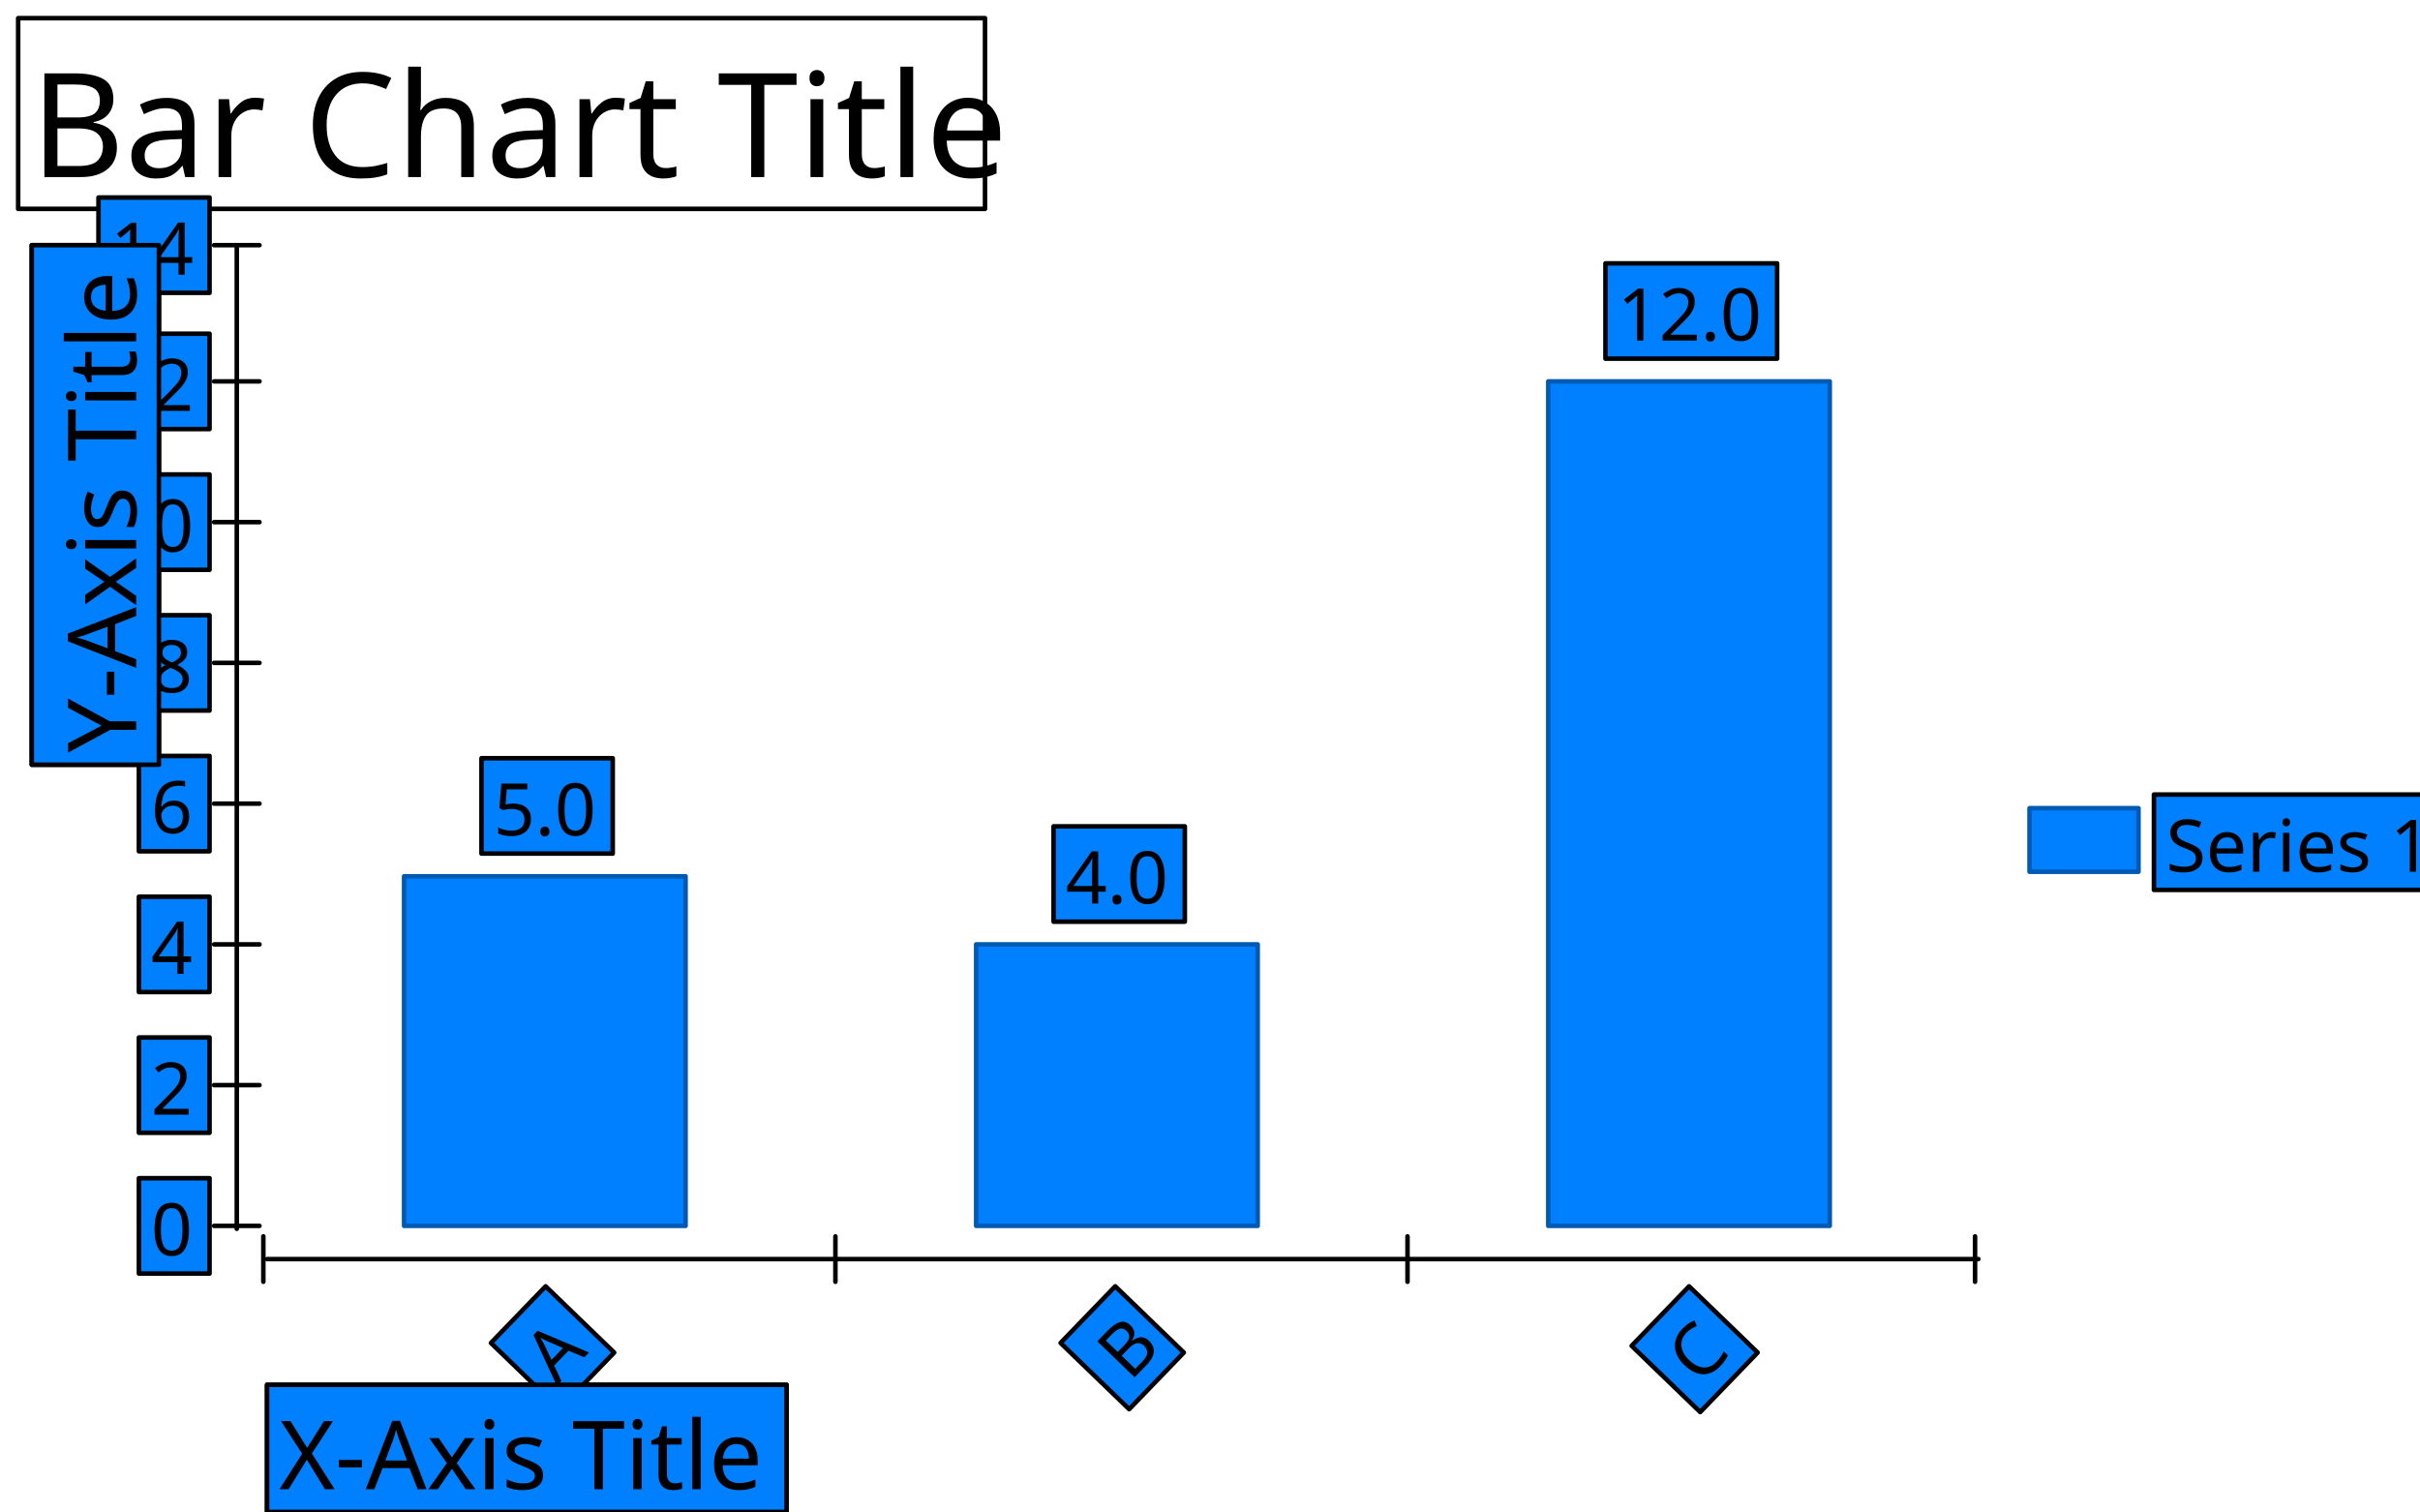
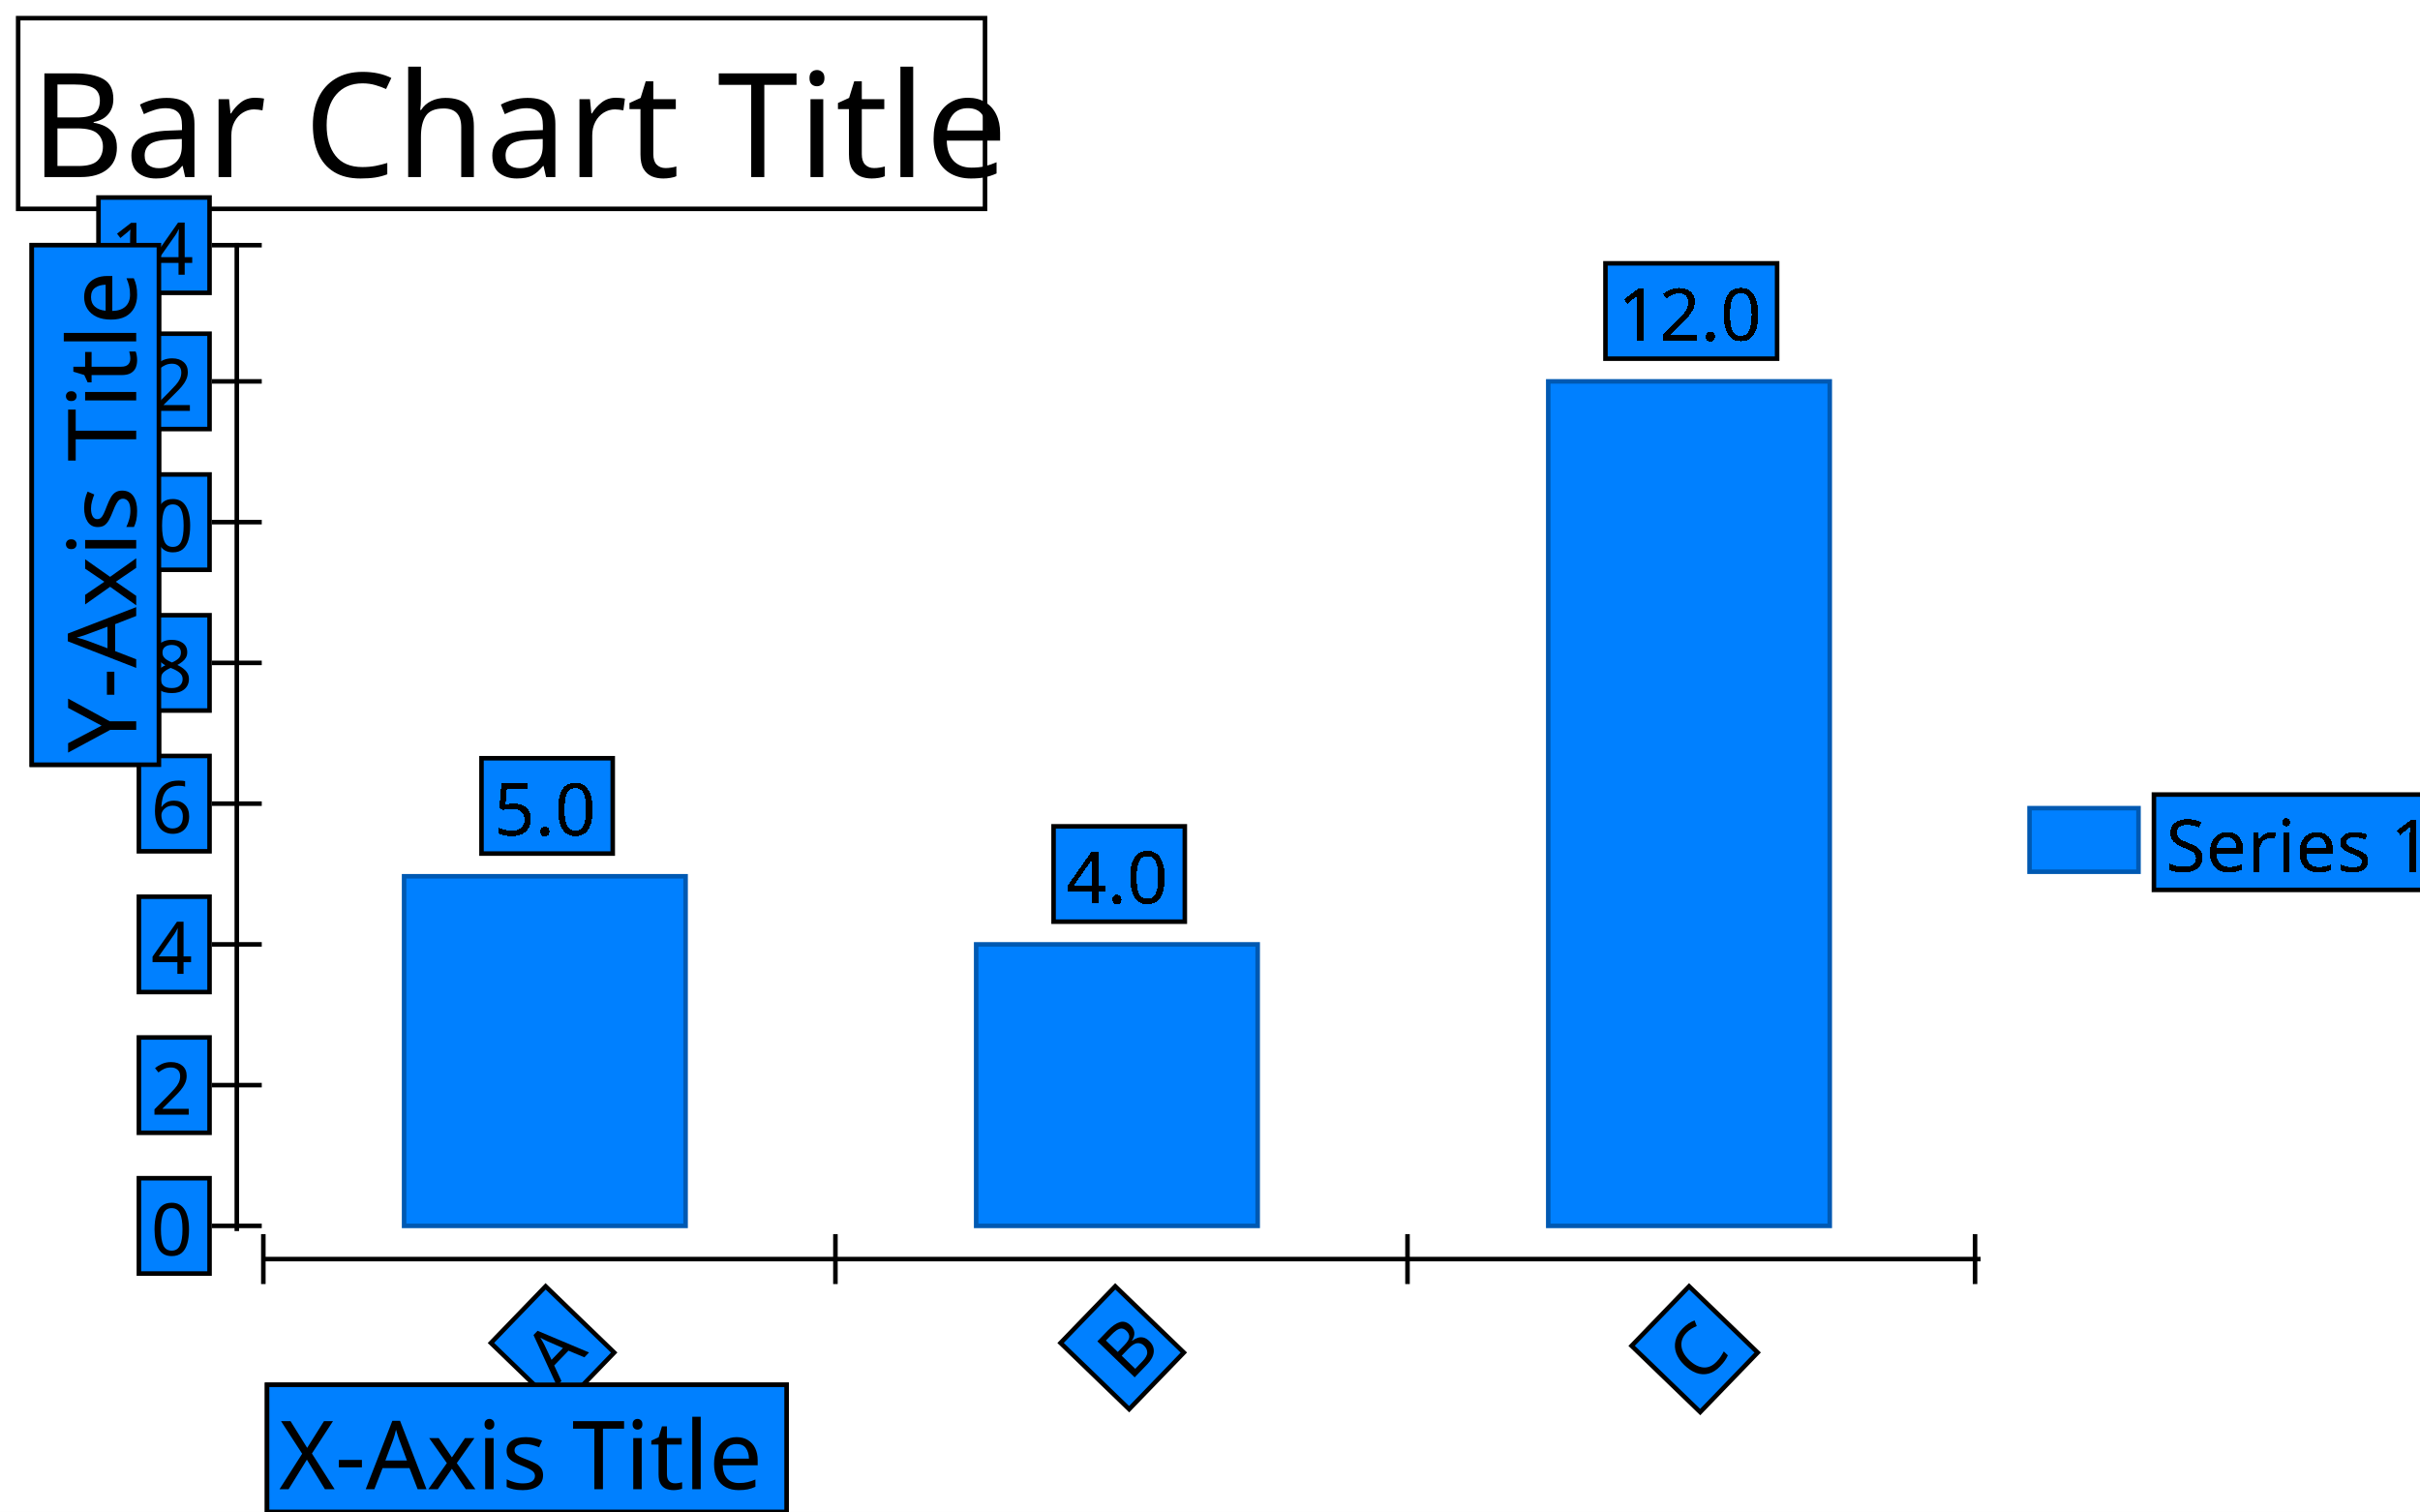
<svg xmlns="http://www.w3.org/2000/svg" height="333.0" initialHeight="333.0" initialWidth="533.0" width="533.0">
  <g id="outerG" style="fill:none;stroke:none">
    <defs />
-     <style type="text/css">.tooltip.text{ text-anchor:left;font-size:12pt;fill:black;}.tooltip{fill:rgb(244,245,235)}</style>
+     <style type="text/css">.tooltip.text{ text-anchor:start;font-size:12pt;fill:black;}.tooltip{fill:rgb(244,245,235)}</style>
    <path d=" M0.0 0.0 L533.0 0.0 L533.0 333.0 L0.0 333.0 L0.0 0.0 Z" style="fill-opacity:1.0;fill:#ffffff;stroke:none;" />
    <path d=" M4.0 4.0 L216.948 4.0 L216.948 46.0 L4.0 46.0 L4.0 4.0 Z" style="fill-opacity:1.0;fill:#ffffff;stroke:none;" />
-     <text font-family="SansSerif" font-size="32" stroke="none" style="fill-opacity:1.0;fill:#000000;" x="6.667" y="39.0">Bar Chart Title</text>
-     <path d=" M4.0 4.0 L216.948 4.0 L216.948 46.0 L4.0 46.0 L4.0 4.0 Z" style="stroke:#000000;stroke-width:1.0;stroke-miterlimit:10.0;stroke-linejoin:round;stroke-linecap:round;fill:none;" />
+     <text font-family="SansSerif" font-size="32" stroke="none" style="fill-opacity:1.0;fill:#000000;" x="6.667" xml:space="preserve" y="39.0">Bar Chart Title</text>
+     <path d=" M4.0 4.0 L216.948 4.0 L216.948 46.0 L4.0 46.0 L4.0 4.0 Z" style="stroke:#000000;stroke-width:1.0;stroke-miterlimit:10.0;stroke-linecap:square;fill:none;" />
    <path d=" M58.82 54.0 L436.73 54.0 L436.73 271.646 L58.82 271.646 L58.82 54.0 Z" style="fill-opacity:1.0;fill:#ffffff;stroke:none;" />
-     <path d=" M58.82 277.313 L435.73 277.313" style="stroke:#000000;stroke-width:1.0;stroke-miterlimit:10.0;stroke-linejoin:round;stroke-linecap:round;" />
-     <path d=" M58.0 272.313 L58.0 282.313" style="stroke:#000000;stroke-width:1.0;stroke-miterlimit:10.0;stroke-linejoin:round;stroke-linecap:round;" />
-     <path d=" M184.0 272.313 L184.0 282.313" style="stroke:#000000;stroke-width:1.0;stroke-miterlimit:10.0;stroke-linejoin:round;stroke-linecap:round;" />
-     <path d=" M310.0 272.313 L310.0 282.313" style="stroke:#000000;stroke-width:1.0;stroke-miterlimit:10.0;stroke-linejoin:round;stroke-linecap:round;" />
-     <path d=" M435.0 272.313 L435.0 282.313" style="stroke:#000000;stroke-width:1.0;stroke-miterlimit:10.0;stroke-linejoin:round;stroke-linecap:round;" />
+     <path d=" M58.82 277.313 L435.73 277.313" style="stroke:#000000;stroke-width:1.0;stroke-miterlimit:10.0;stroke-linecap:square;" />
+     <path d=" M58.0 272.313 L58.0 282.313" style="stroke:#000000;stroke-width:1.0;stroke-miterlimit:10.0;stroke-linecap:square;" />
+     <path d=" M184.0 272.313 L184.0 282.313" style="stroke:#000000;stroke-width:1.0;stroke-miterlimit:10.0;stroke-linecap:square;" />
+     <path d=" M310.0 272.313 L310.0 282.313" style="stroke:#000000;stroke-width:1.0;stroke-miterlimit:10.0;stroke-linecap:square;" />
+     <path d=" M435.0 272.313 L435.0 282.313" style="stroke:#000000;stroke-width:1.0;stroke-miterlimit:10.0;stroke-linecap:square;" />
    <path d=" M58.82 305.0 L173.246 305.0 L173.246 333.0 L58.82 333.0 L58.82 305.0 Z" style="fill-opacity:1.0;fill:#ffffff;stroke:none;" />
-     <text font-family="SansSerif" font-size="21" stroke="none" style="fill-opacity:1.0;fill:#000000;" x="61.486" y="328.0">X-Axis Title</text>
-     <path d=" M58.82 305.0 L173.246 305.0 L173.246 333.0 L58.82 333.0 L58.82 305.0 Z" style="stroke:#000000;stroke-width:1.0;stroke-miterlimit:10.0;stroke-linejoin:round;stroke-linecap:round;fill:none;" />
-     <path d=" M52.153 270.646 L52.153 54.0" style="stroke:#000000;stroke-width:1.0;stroke-miterlimit:10.0;stroke-linejoin:round;stroke-linecap:round;" />
-     <path d=" M47.153 270.0 L57.153 270.0" style="stroke:#000000;stroke-width:1.0;stroke-miterlimit:10.0;stroke-linejoin:round;stroke-linecap:round;" />
-     <path d=" M47.153 239.0 L57.153 239.0" style="stroke:#000000;stroke-width:1.0;stroke-miterlimit:10.0;stroke-linejoin:round;stroke-linecap:round;" />
-     <path d=" M47.153 208.0 L57.153 208.0" style="stroke:#000000;stroke-width:1.0;stroke-miterlimit:10.0;stroke-linejoin:round;stroke-linecap:round;" />
-     <path d=" M47.153 177.0 L57.153 177.0" style="stroke:#000000;stroke-width:1.0;stroke-miterlimit:10.0;stroke-linejoin:round;stroke-linecap:round;" />
-     <path d=" M47.153 146.0 L57.153 146.0" style="stroke:#000000;stroke-width:1.0;stroke-miterlimit:10.0;stroke-linejoin:round;stroke-linecap:round;" />
-     <path d=" M47.153 115.0 L57.153 115.0" style="stroke:#000000;stroke-width:1.0;stroke-miterlimit:10.0;stroke-linejoin:round;stroke-linecap:round;" />
-     <path d=" M47.153 84.0 L57.153 84.0" style="stroke:#000000;stroke-width:1.0;stroke-miterlimit:10.0;stroke-linejoin:round;stroke-linecap:round;" />
-     <path d=" M47.153 54.0 L57.153 54.0" style="stroke:#000000;stroke-width:1.0;stroke-miterlimit:10.0;stroke-linejoin:round;stroke-linecap:round;" />
+     <text font-family="SansSerif" font-size="21" stroke="none" style="fill-opacity:1.0;fill:#000000;" x="61.486" xml:space="preserve" y="328.0">X-Axis Title</text>
+     <path d=" M58.82 305.0 L173.246 305.0 L173.246 333.0 L58.82 333.0 L58.82 305.0 Z" style="stroke:#000000;stroke-width:1.0;stroke-miterlimit:10.0;stroke-linecap:square;fill:none;" />
+     <path d=" M52.153 270.646 L52.153 54.0" style="stroke:#000000;stroke-width:1.0;stroke-miterlimit:10.0;stroke-linecap:square;" />
+     <path d=" M47.153 270.0 L57.153 270.0" style="stroke:#000000;stroke-width:1.0;stroke-miterlimit:10.0;stroke-linecap:square;" />
+     <path d=" M47.153 239.0 L57.153 239.0" style="stroke:#000000;stroke-width:1.0;stroke-miterlimit:10.0;stroke-linecap:square;" />
+     <path d=" M47.153 208.0 L57.153 208.0" style="stroke:#000000;stroke-width:1.0;stroke-miterlimit:10.0;stroke-linecap:square;" />
+     <path d=" M47.153 177.0 L57.153 177.0" style="stroke:#000000;stroke-width:1.0;stroke-miterlimit:10.0;stroke-linecap:square;" />
+     <path d=" M47.153 146.0 L57.153 146.0" style="stroke:#000000;stroke-width:1.0;stroke-miterlimit:10.0;stroke-linecap:square;" />
+     <path d=" M47.153 115.0 L57.153 115.0" style="stroke:#000000;stroke-width:1.0;stroke-miterlimit:10.0;stroke-linecap:square;" />
+     <path d=" M47.153 84.0 L57.153 84.0" style="stroke:#000000;stroke-width:1.0;stroke-miterlimit:10.0;stroke-linecap:square;" />
+     <path d=" M47.153 54.0 L57.153 54.0" style="stroke:#000000;stroke-width:1.0;stroke-miterlimit:10.0;stroke-linecap:square;" />
    <path d=" M35 140.426 L149.426 140.426 L149.426 168.426 L35 168.426 L35 140.426 Z" style="fill-opacity:1.0;fill:#ffffff;stroke:none;" transform="matrix(-0.0,-1.0,1.0,0.0,-133.4259,203.4259)" />
-     <text font-family="SansSerif" font-size="21" stroke="none" style="fill-opacity:1.0;fill:#000000;" transform="matrix(-0.0,-1.0,1.0,0.0,-133.4259,203.4259)" x="37.667" y="163.426">Y-Axis Title</text>
-     <path d=" M35 140.426 L149.426 140.426 L149.426 168.426 L35 168.426 L35 140.426 Z" style="stroke:#000000;stroke-width:1.0;stroke-miterlimit:10.0;stroke-linejoin:round;stroke-linecap:round;fill:none;" transform="matrix(-0.0,-1.0,1.0,0.0,-133.4259,203.4259)" />
+     <text font-family="SansSerif" font-size="21" stroke="none" style="fill-opacity:1.0;fill:#000000;" transform="matrix(-0.0,-1.0,1.0,0.0,-133.4259,203.4259)" x="37.667" xml:space="preserve" y="163.426">Y-Axis Title</text>
+     <path d=" M35 140.426 L149.426 140.426 L149.426 168.426 L35 168.426 L35 140.426 Z" style="stroke:#000000;stroke-width:1.0;stroke-miterlimit:10.0;stroke-linecap:square;fill:none;" transform="matrix(-0.0,-1.0,1.0,0.0,-133.4259,203.4259)" />
    <path d=" M89.0 193.0 L89.0 270.0 L151.0 270.0 L151.0 193.0 Z" style="fill-opacity:1.0;fill:#0080ff;stroke:none;" transform="matrix(1.0,0.0,0.0,1.0,-7.105427357601002E-15,0.0)" />
-     <path d=" M89.0 193.0 L89.0 270.0 L151.0 270.0 L151.0 193.0 Z" style="stroke:#0059b2;stroke-width:1.0;stroke-miterlimit:10.0;stroke-linejoin:round;stroke-linecap:round;" transform="matrix(1.0,0.0,0.0,1.0,-7.105427357601002E-15,0.0)" />
+     <path d=" M89.0 193.0 L89.0 270.0 L151.0 270.0 L151.0 193.0 Z" style="stroke:#0059b2;stroke-width:1.0;stroke-miterlimit:10.0;stroke-linecap:square;" transform="matrix(1.0,0.0,0.0,1.0,-7.105427357601002E-15,0.0)" />
    <path d=" M215.0 208.0 L215.0 270.0 L277.0 270.0 L277.0 208.0 Z" style="fill-opacity:1.0;fill:#0080ff;stroke:none;" transform="matrix(1.0,0.0,0.0,1.0,-7.105427357601002E-15,0.0)" />
-     <path d=" M215.0 208.0 L215.0 270.0 L277.0 270.0 L277.0 208.0 Z" style="stroke:#0059b2;stroke-width:1.0;stroke-miterlimit:10.0;stroke-linejoin:round;stroke-linecap:round;" transform="matrix(1.0,0.0,0.0,1.0,-7.105427357601002E-15,0.0)" />
+     <path d=" M215.0 208.0 L215.0 270.0 L277.0 270.0 L277.0 208.0 Z" style="stroke:#0059b2;stroke-width:1.0;stroke-miterlimit:10.0;stroke-linecap:square;" transform="matrix(1.0,0.0,0.0,1.0,-7.105427357601002E-15,0.0)" />
    <path d=" M341.0 84.0 L341.0 270.0 L403.0 270.0 L403.0 84.0 Z" style="fill-opacity:1.0;fill:#0080ff;stroke:none;" transform="matrix(1.0,0.0,0.0,1.0,-7.105427357601002E-15,0.0)" />
-     <path d=" M341.0 84.0 L341.0 270.0 L403.0 270.0 L403.0 84.0 Z" style="stroke:#0059b2;stroke-width:1.0;stroke-miterlimit:10.0;stroke-linejoin:round;stroke-linecap:round;" transform="matrix(1.0,0.0,0.0,1.0,-7.105427357601002E-15,0.0)" />
+     <path d=" M341.0 84.0 L341.0 270.0 L403.0 270.0 L403.0 84.0 Z" style="stroke:#0059b2;stroke-width:1.0;stroke-miterlimit:10.0;stroke-linecap:square;" transform="matrix(1.0,0.0,0.0,1.0,-7.105427357601002E-15,0.0)" />
    <path d=" M106.046 167.0 L134.954 167.0 L134.954 188.0 L106.046 188.0 L106.046 167.0 Z" style="fill-opacity:1.0;fill:#0080ff;stroke:none;" transform="matrix(1.0,0.0,0.0,1.0,-7.105427357601002E-15,0.0)" />
-     <text font-family="SansSerif" font-size="16" stroke="none" style="fill-opacity:1.0;fill:#000000;" transform="matrix(1.0,0.0,0.0,1.0,-7.105427357601002E-15,0.0)" x="108.712" y="184.0">5.0</text>
-     <path d=" M106.046 167.0 L134.954 167.0 L134.954 188.0 L106.046 188.0 L106.046 167.0 Z" style="stroke:#000000;stroke-width:1.0;stroke-miterlimit:10.0;stroke-linejoin:round;stroke-linecap:round;fill:none;" transform="matrix(1.0,0.0,0.0,1.0,-7.105427357601002E-15,0.0)" />
+     <text font-family="SansSerif" font-size="16" stroke="none" style="text-rendering:optimizeSpeed;fill-opacity:1.0;fill:#000000;" transform="matrix(1.0,0.0,0.0,1.0,-7.105427357601002E-15,0.0)" x="108.712" xml:space="preserve" y="184.0">5.0</text>
+     <path d=" M106.046 167.0 L134.954 167.0 L134.954 188.0 L106.046 188.0 L106.046 167.0 Z" style="stroke:#000000;stroke-width:1.0;stroke-miterlimit:10.0;stroke-linecap:square;fill:none;" transform="matrix(1.0,0.0,0.0,1.0,-7.105427357601002E-15,0.0)" />
    <path d=" M232.046 182.0 L260.954 182.0 L260.954 203.0 L232.046 203.0 L232.046 182.0 Z" style="fill-opacity:1.0;fill:#0080ff;stroke:none;" transform="matrix(1.0,0.0,0.0,1.0,-7.105427357601002E-15,0.0)" />
-     <text font-family="SansSerif" font-size="16" stroke="none" style="fill-opacity:1.0;fill:#000000;" transform="matrix(1.0,0.0,0.0,1.0,-7.105427357601002E-15,0.0)" x="234.712" y="199.0">4.0</text>
-     <path d=" M232.046 182.0 L260.954 182.0 L260.954 203.0 L232.046 203.0 L232.046 182.0 Z" style="stroke:#000000;stroke-width:1.0;stroke-miterlimit:10.0;stroke-linejoin:round;stroke-linecap:round;fill:none;" transform="matrix(1.0,0.0,0.0,1.0,-7.105427357601002E-15,0.0)" />
+     <text font-family="SansSerif" font-size="16" stroke="none" style="text-rendering:optimizeSpeed;fill-opacity:1.0;fill:#000000;" transform="matrix(1.0,0.0,0.0,1.0,-7.105427357601002E-15,0.0)" x="234.712" xml:space="preserve" y="199.0">4.0</text>
+     <path d=" M232.046 182.0 L260.954 182.0 L260.954 203.0 L232.046 203.0 L232.046 182.0 Z" style="stroke:#000000;stroke-width:1.0;stroke-miterlimit:10.0;stroke-linecap:square;fill:none;" transform="matrix(1.0,0.0,0.0,1.0,-7.105427357601002E-15,0.0)" />
    <path d=" M353.596 58.0 L391.404 58.0 L391.404 79.0 L353.596 79.0 L353.596 58.0 Z" style="fill-opacity:1.0;fill:#0080ff;stroke:none;" transform="matrix(1.0,0.0,0.0,1.0,-7.105427357601002E-15,0.0)" />
-     <text font-family="SansSerif" font-size="16" stroke="none" style="fill-opacity:1.0;fill:#000000;" transform="matrix(1.0,0.0,0.0,1.0,-7.105427357601002E-15,0.0)" x="356.263" y="75.0">12.0</text>
-     <path d=" M353.596 58.0 L391.404 58.0 L391.404 79.0 L353.596 79.0 L353.596 58.0 Z" style="stroke:#000000;stroke-width:1.0;stroke-miterlimit:10.0;stroke-linejoin:round;stroke-linecap:round;fill:none;" transform="matrix(1.0,0.0,0.0,1.0,-7.105427357601002E-15,0.0)" />
+     <text font-family="SansSerif" font-size="16" stroke="none" style="text-rendering:optimizeSpeed;fill-opacity:1.0;fill:#000000;" transform="matrix(1.0,0.0,0.0,1.0,-7.105427357601002E-15,0.0)" x="356.263" xml:space="preserve" y="75.0">12.0</text>
+     <path d=" M353.596 58.0 L391.404 58.0 L391.404 79.0 L353.596 79.0 L353.596 58.0 Z" style="stroke:#000000;stroke-width:1.0;stroke-miterlimit:10.0;stroke-linecap:square;fill:none;" transform="matrix(1.0,0.0,0.0,1.0,-7.105427357601002E-15,0.0)" />
    <path d=" M123.231 289.373 L140.569 289.373 L140.569 310.373 L123.231 310.373 L123.231 289.373 Z" style="fill-opacity:1.0;fill:#0080ff;stroke:none;" transform="matrix(0.6946584,-0.7193398,0.7193398,0.6946584,-185.6361,183.4144)" />
-     <text font-family="SansSerif" font-size="16" stroke="none" style="fill-opacity:1.0;fill:#000000;" transform="matrix(0.6946584,-0.7193398,0.7193398,0.6946584,-185.6361,183.4144)" x="126.533" y="306.373">A</text>
-     <path d=" M123.231 289.373 L140.569 289.373 L140.569 310.373 L123.231 310.373 L123.231 289.373 Z" style="stroke:#000000;stroke-width:1.0;stroke-miterlimit:10.0;stroke-linejoin:round;stroke-linecap:round;fill:none;" transform="matrix(0.6946584,-0.7193398,0.7193398,0.6946584,-185.6361,183.4144)" />
+     <text font-family="SansSerif" font-size="16" stroke="none" style="fill-opacity:1.0;fill:#000000;" transform="matrix(0.6946584,-0.7193398,0.7193398,0.6946584,-185.6361,183.4144)" x="126.533" xml:space="preserve" y="306.373">A</text>
+     <path d=" M123.231 289.373 L140.569 289.373 L140.569 310.373 L123.231 310.373 L123.231 289.373 Z" style="stroke:#000000;stroke-width:1.0;stroke-miterlimit:10.0;stroke-linecap:square;fill:none;" transform="matrix(0.6946584,-0.7193398,0.7193398,0.6946584,-185.6361,183.4144)" />
    <path d=" M248.693 289.373 L266.032 289.373 L266.032 310.373 L248.693 310.373 L248.693 289.373 Z" style="fill-opacity:1.0;fill:#0080ff;stroke:none;" transform="matrix(0.6946584,-0.7193398,0.7193398,0.6946584,-147.3271,273.6647)" />
-     <text font-family="SansSerif" font-size="16" stroke="none" style="fill-opacity:1.0;fill:#000000;" transform="matrix(0.6946584,-0.7193398,0.7193398,0.6946584,-147.3271,273.6647)" x="253.034" y="306.373">B</text>
-     <path d=" M248.693 289.373 L266.032 289.373 L266.032 310.373 L248.693 310.373 L248.693 289.373 Z" style="stroke:#000000;stroke-width:1.0;stroke-miterlimit:10.0;stroke-linejoin:round;stroke-linecap:round;fill:none;" transform="matrix(0.6946584,-0.7193398,0.7193398,0.6946584,-147.3271,273.6647)" />
+     <text font-family="SansSerif" font-size="16" stroke="none" style="fill-opacity:1.0;fill:#000000;" transform="matrix(0.6946584,-0.7193398,0.7193398,0.6946584,-147.3271,273.6647)" x="253.034" xml:space="preserve" y="306.373">B</text>
+     <path d=" M248.693 289.373 L266.032 289.373 L266.032 310.373 L248.693 310.373 L248.693 289.373 Z" style="stroke:#000000;stroke-width:1.0;stroke-miterlimit:10.0;stroke-linecap:square;fill:none;" transform="matrix(0.6946584,-0.7193398,0.7193398,0.6946584,-147.3271,273.6647)" />
    <path d=" M374.465 290.008 L392.687 290.008 L392.687 311.008 L374.465 311.008 L374.465 290.008 Z" style="fill-opacity:1.0;fill:#0080ff;stroke:none;" transform="matrix(0.6946584,-0.7193398,0.7193398,0.6946584,-109.3805,364.3315)" />
-     <text font-family="SansSerif" font-size="16" stroke="none" style="fill-opacity:1.0;fill:#000000;" transform="matrix(0.6946584,-0.7193398,0.7193398,0.6946584,-109.3805,364.3315)" x="378.514" y="307.008">C</text>
-     <path d=" M374.465 290.008 L392.687 290.008 L392.687 311.008 L374.465 311.008 L374.465 290.008 Z" style="stroke:#000000;stroke-width:1.0;stroke-miterlimit:10.0;stroke-linejoin:round;stroke-linecap:round;fill:none;" transform="matrix(0.6946584,-0.7193398,0.7193398,0.6946584,-109.3805,364.3315)" />
+     <text font-family="SansSerif" font-size="16" stroke="none" style="fill-opacity:1.0;fill:#000000;" transform="matrix(0.6946584,-0.7193398,0.7193398,0.6946584,-109.3805,364.3315)" x="378.514" xml:space="preserve" y="307.008">C</text>
+     <path d=" M374.465 290.008 L392.687 290.008 L392.687 311.008 L374.465 311.008 L374.465 290.008 Z" style="stroke:#000000;stroke-width:1.0;stroke-miterlimit:10.0;stroke-linecap:square;fill:none;" transform="matrix(0.6946584,-0.7193398,0.7193398,0.6946584,-109.3805,364.3315)" />
    <path d=" M58.82 305.0 L173.246 305.0 L173.246 333.0 L58.82 333.0 L58.82 305.0 Z" style="fill-opacity:1.0;fill:#0080ff;stroke:none;" />
-     <text font-family="SansSerif" font-size="21" stroke="none" style="fill-opacity:1.0;fill:#000000;" x="61.486" y="328.0">X-Axis Title</text>
-     <path d=" M58.82 305.0 L173.246 305.0 L173.246 333.0 L58.82 333.0 L58.82 305.0 Z" style="stroke:#000000;stroke-width:1.0;stroke-miterlimit:10.0;stroke-linejoin:round;stroke-linecap:round;fill:none;" />
+     <text font-family="SansSerif" font-size="21" stroke="none" style="fill-opacity:1.0;fill:#000000;" x="61.486" xml:space="preserve" y="328.0">X-Axis Title</text>
+     <path d=" M58.82 305.0 L173.246 305.0 L173.246 333.0 L58.82 333.0 L58.82 305.0 Z" style="stroke:#000000;stroke-width:1.0;stroke-miterlimit:10.0;stroke-linecap:square;fill:none;" />
    <path d=" M30.588 259.5 L46.153 259.5 L46.153 280.5 L30.588 280.5 L30.588 259.5 Z" style="fill-opacity:1.0;fill:#0080ff;stroke:none;" />
-     <text font-family="SansSerif" font-size="16" stroke="none" style="fill-opacity:1.0;fill:#000000;" x="33.255" y="276.5">0</text>
-     <path d=" M30.588 259.5 L46.153 259.5 L46.153 280.5 L30.588 280.5 L30.588 259.5 Z" style="stroke:#000000;stroke-width:1.0;stroke-miterlimit:10.0;stroke-linejoin:round;stroke-linecap:round;fill:none;" />
+     <text font-family="SansSerif" font-size="16" stroke="none" style="text-rendering:optimizeLegibility;fill-opacity:1.0;fill:#000000;" x="33.255" xml:space="preserve" y="276.5">0</text>
+     <path d=" M30.588 259.5 L46.153 259.5 L46.153 280.5 L30.588 280.5 L30.588 259.5 Z" style="stroke:#000000;stroke-width:1.0;stroke-miterlimit:10.0;stroke-linecap:square;fill:none;" />
    <path d=" M30.588 228.5 L46.153 228.5 L46.153 249.5 L30.588 249.5 L30.588 228.5 Z" style="fill-opacity:1.0;fill:#0080ff;stroke:none;" />
-     <text font-family="SansSerif" font-size="16" stroke="none" style="fill-opacity:1.0;fill:#000000;" x="33.255" y="245.5">2</text>
-     <path d=" M30.588 228.5 L46.153 228.5 L46.153 249.5 L30.588 249.5 L30.588 228.5 Z" style="stroke:#000000;stroke-width:1.0;stroke-miterlimit:10.0;stroke-linejoin:round;stroke-linecap:round;fill:none;" />
+     <text font-family="SansSerif" font-size="16" stroke="none" style="text-rendering:optimizeLegibility;fill-opacity:1.0;fill:#000000;" x="33.255" xml:space="preserve" y="245.5">2</text>
+     <path d=" M30.588 228.5 L46.153 228.5 L46.153 249.5 L30.588 249.5 L30.588 228.5 Z" style="stroke:#000000;stroke-width:1.0;stroke-miterlimit:10.0;stroke-linecap:square;fill:none;" />
    <path d=" M30.588 197.5 L46.153 197.5 L46.153 218.5 L30.588 218.5 L30.588 197.5 Z" style="fill-opacity:1.0;fill:#0080ff;stroke:none;" />
-     <text font-family="SansSerif" font-size="16" stroke="none" style="fill-opacity:1.0;fill:#000000;" x="33.255" y="214.5">4</text>
-     <path d=" M30.588 197.5 L46.153 197.5 L46.153 218.5 L30.588 218.5 L30.588 197.5 Z" style="stroke:#000000;stroke-width:1.0;stroke-miterlimit:10.0;stroke-linejoin:round;stroke-linecap:round;fill:none;" />
+     <text font-family="SansSerif" font-size="16" stroke="none" style="text-rendering:optimizeLegibility;fill-opacity:1.0;fill:#000000;" x="33.255" xml:space="preserve" y="214.5">4</text>
+     <path d=" M30.588 197.5 L46.153 197.5 L46.153 218.5 L30.588 218.5 L30.588 197.5 Z" style="stroke:#000000;stroke-width:1.0;stroke-miterlimit:10.0;stroke-linecap:square;fill:none;" />
    <path d=" M30.588 166.5 L46.153 166.5 L46.153 187.5 L30.588 187.5 L30.588 166.5 Z" style="fill-opacity:1.0;fill:#0080ff;stroke:none;" />
-     <text font-family="SansSerif" font-size="16" stroke="none" style="fill-opacity:1.0;fill:#000000;" x="33.255" y="183.5">6</text>
-     <path d=" M30.588 166.5 L46.153 166.5 L46.153 187.5 L30.588 187.5 L30.588 166.5 Z" style="stroke:#000000;stroke-width:1.0;stroke-miterlimit:10.0;stroke-linejoin:round;stroke-linecap:round;fill:none;" />
+     <text font-family="SansSerif" font-size="16" stroke="none" style="text-rendering:optimizeLegibility;fill-opacity:1.0;fill:#000000;" x="33.255" xml:space="preserve" y="183.5">6</text>
+     <path d=" M30.588 166.5 L46.153 166.5 L46.153 187.5 L30.588 187.5 L30.588 166.5 Z" style="stroke:#000000;stroke-width:1.0;stroke-miterlimit:10.0;stroke-linecap:square;fill:none;" />
    <path d=" M30.588 135.5 L46.153 135.5 L46.153 156.5 L30.588 156.5 L30.588 135.5 Z" style="fill-opacity:1.0;fill:#0080ff;stroke:none;" />
-     <text font-family="SansSerif" font-size="16" stroke="none" style="fill-opacity:1.0;fill:#000000;" x="33.255" y="152.5">8</text>
-     <path d=" M30.588 135.5 L46.153 135.5 L46.153 156.5 L30.588 156.5 L30.588 135.5 Z" style="stroke:#000000;stroke-width:1.0;stroke-miterlimit:10.0;stroke-linejoin:round;stroke-linecap:round;fill:none;" />
+     <text font-family="SansSerif" font-size="16" stroke="none" style="text-rendering:optimizeLegibility;fill-opacity:1.0;fill:#000000;" x="33.255" xml:space="preserve" y="152.5">8</text>
+     <path d=" M30.588 135.5 L46.153 135.5 L46.153 156.5 L30.588 156.5 L30.588 135.5 Z" style="stroke:#000000;stroke-width:1.0;stroke-miterlimit:10.0;stroke-linecap:square;fill:none;" />
    <path d=" M21.689 104.5 L46.153 104.5 L46.153 125.5 L21.689 125.5 L21.689 104.5 Z" style="fill-opacity:1.0;fill:#0080ff;stroke:none;" />
-     <text font-family="SansSerif" font-size="16" stroke="none" style="fill-opacity:1.0;fill:#000000;" x="24.356" y="121.5">10</text>
-     <path d=" M21.689 104.5 L46.153 104.5 L46.153 125.5 L21.689 125.5 L21.689 104.5 Z" style="stroke:#000000;stroke-width:1.0;stroke-miterlimit:10.0;stroke-linejoin:round;stroke-linecap:round;fill:none;" />
+     <text font-family="SansSerif" font-size="16" stroke="none" style="text-rendering:optimizeLegibility;fill-opacity:1.0;fill:#000000;" x="24.356" xml:space="preserve" y="121.5">10</text>
+     <path d=" M21.689 104.5 L46.153 104.5 L46.153 125.5 L21.689 125.5 L21.689 104.5 Z" style="stroke:#000000;stroke-width:1.0;stroke-miterlimit:10.0;stroke-linecap:square;fill:none;" />
    <path d=" M21.689 73.5 L46.153 73.5 L46.153 94.5 L21.689 94.5 L21.689 73.5 Z" style="fill-opacity:1.0;fill:#0080ff;stroke:none;" />
-     <text font-family="SansSerif" font-size="16" stroke="none" style="fill-opacity:1.0;fill:#000000;" x="24.356" y="90.5">12</text>
-     <path d=" M21.689 73.5 L46.153 73.5 L46.153 94.5 L21.689 94.5 L21.689 73.5 Z" style="stroke:#000000;stroke-width:1.0;stroke-miterlimit:10.0;stroke-linejoin:round;stroke-linecap:round;fill:none;" />
+     <text font-family="SansSerif" font-size="16" stroke="none" style="text-rendering:optimizeLegibility;fill-opacity:1.0;fill:#000000;" x="24.356" xml:space="preserve" y="90.5">12</text>
+     <path d=" M21.689 73.5 L46.153 73.5 L46.153 94.5 L21.689 94.5 L21.689 73.5 Z" style="stroke:#000000;stroke-width:1.0;stroke-miterlimit:10.0;stroke-linecap:square;fill:none;" />
    <path d=" M21.689 43.5 L46.153 43.5 L46.153 64.5 L21.689 64.5 L21.689 43.5 Z" style="fill-opacity:1.0;fill:#0080ff;stroke:none;" />
-     <text font-family="SansSerif" font-size="16" stroke="none" style="fill-opacity:1.0;fill:#000000;" x="24.356" y="60.5">14</text>
-     <path d=" M21.689 43.5 L46.153 43.5 L46.153 64.5 L21.689 64.5 L21.689 43.5 Z" style="stroke:#000000;stroke-width:1.0;stroke-miterlimit:10.0;stroke-linejoin:round;stroke-linecap:round;fill:none;" />
+     <text font-family="SansSerif" font-size="16" stroke="none" style="text-rendering:optimizeLegibility;fill-opacity:1.0;fill:#000000;" x="24.356" xml:space="preserve" y="60.5">14</text>
+     <path d=" M21.689 43.5 L46.153 43.5 L46.153 64.5 L21.689 64.5 L21.689 43.5 Z" style="stroke:#000000;stroke-width:1.0;stroke-miterlimit:10.0;stroke-linecap:square;fill:none;" />
    <path d=" M35 140.426 L149.426 140.426 L149.426 168.426 L35 168.426 L35 140.426 Z" style="fill-opacity:1.0;fill:#0080ff;stroke:none;" transform="matrix(-0.0,-1.0,1.0,0.0,-133.4259,203.4259)" />
-     <text font-family="SansSerif" font-size="21" stroke="none" style="fill-opacity:1.0;fill:#000000;" transform="matrix(-0.0,-1.0,1.0,0.0,-133.4259,203.4259)" x="37.667" y="163.426">Y-Axis Title</text>
-     <path d=" M35 140.426 L149.426 140.426 L149.426 168.426 L35 168.426 L35 140.426 Z" style="stroke:#000000;stroke-width:1.0;stroke-miterlimit:10.0;stroke-linejoin:round;stroke-linecap:round;fill:none;" transform="matrix(-0.0,-1.0,1.0,0.0,-133.4259,203.4259)" />
+     <text font-family="SansSerif" font-size="21" stroke="none" style="fill-opacity:1.0;fill:#000000;" transform="matrix(-0.0,-1.0,1.0,0.0,-133.4259,203.4259)" x="37.667" xml:space="preserve" y="163.426">Y-Axis Title</text>
+     <path d=" M35 140.426 L149.426 140.426 L149.426 168.426 L35 168.426 L35 140.426 Z" style="stroke:#000000;stroke-width:1.0;stroke-miterlimit:10.0;stroke-linecap:square;fill:none;" transform="matrix(-0.0,-1.0,1.0,0.0,-133.4259,203.4259)" />
    <path d=" M447.0 178.0 L447.0 192.0 L471.0 192.0 L471.0 178.0 Z" style="fill-opacity:1.0;fill:#0080ff;stroke:none;" transform="matrix(1.0,0.0,0.0,1.0,-7.105427357601002E-15,0.0)" />
-     <path d=" M447.0 178.0 L447.0 192.0 L471.0 192.0 L471.0 178.0 Z" style="stroke:#0059b2;stroke-width:1.0;stroke-miterlimit:10.0;stroke-linejoin:round;stroke-linecap:round;" transform="matrix(1.0,0.0,0.0,1.0,-7.105427357601002E-15,0.0)" />
+     <path d=" M447.0 178.0 L447.0 192.0 L471.0 192.0 L471.0 178.0 Z" style="stroke:#0059b2;stroke-width:1.0;stroke-miterlimit:10.0;stroke-linecap:square;" transform="matrix(1.0,0.0,0.0,1.0,-7.105427357601002E-15,0.0)" />
    <path d=" M474.397 175.0 L539.759 175.0 L539.759 196.0 L474.397 196.0 L474.397 175.0 Z" style="fill-opacity:1.0;fill:#0080ff;stroke:none;" transform="matrix(1.0,0.0,0.0,1.0,-7.105427357601002E-15,0.0)" />
-     <text font-family="SansSerif" font-size="16" stroke="none" style="fill-opacity:1.0;fill:#000000;" transform="matrix(1.0,0.0,0.0,1.0,-7.105427357601002E-15,0.0)" x="477.064" y="192.0">Series 1</text>
-     <path d=" M474.397 175.0 L539.759 175.0 L539.759 196.0 L474.397 196.0 L474.397 175.0 Z" style="stroke:#000000;stroke-width:1.0;stroke-miterlimit:10.0;stroke-linejoin:round;stroke-linecap:round;fill:none;" transform="matrix(1.0,0.0,0.0,1.0,-7.105427357601002E-15,0.0)" />
+     <text font-family="SansSerif" font-size="16" stroke="none" style="text-rendering:optimizeSpeed;fill-opacity:1.0;fill:#000000;" transform="matrix(1.0,0.0,0.0,1.0,-7.105427357601002E-15,0.0)" x="477.064" xml:space="preserve" y="192.0">Series 1</text>
+     <path d=" M474.397 175.0 L539.759 175.0 L539.759 196.0 L474.397 196.0 L474.397 175.0 Z" style="stroke:#000000;stroke-width:1.0;stroke-miterlimit:10.0;stroke-linecap:square;fill:none;" transform="matrix(1.0,0.0,0.0,1.0,-7.105427357601002E-15,0.0)" />
  </g>
  <g id="hotSpots" style="fill-opacity:0.01;fill:#FFFFFF;" />
</svg>
